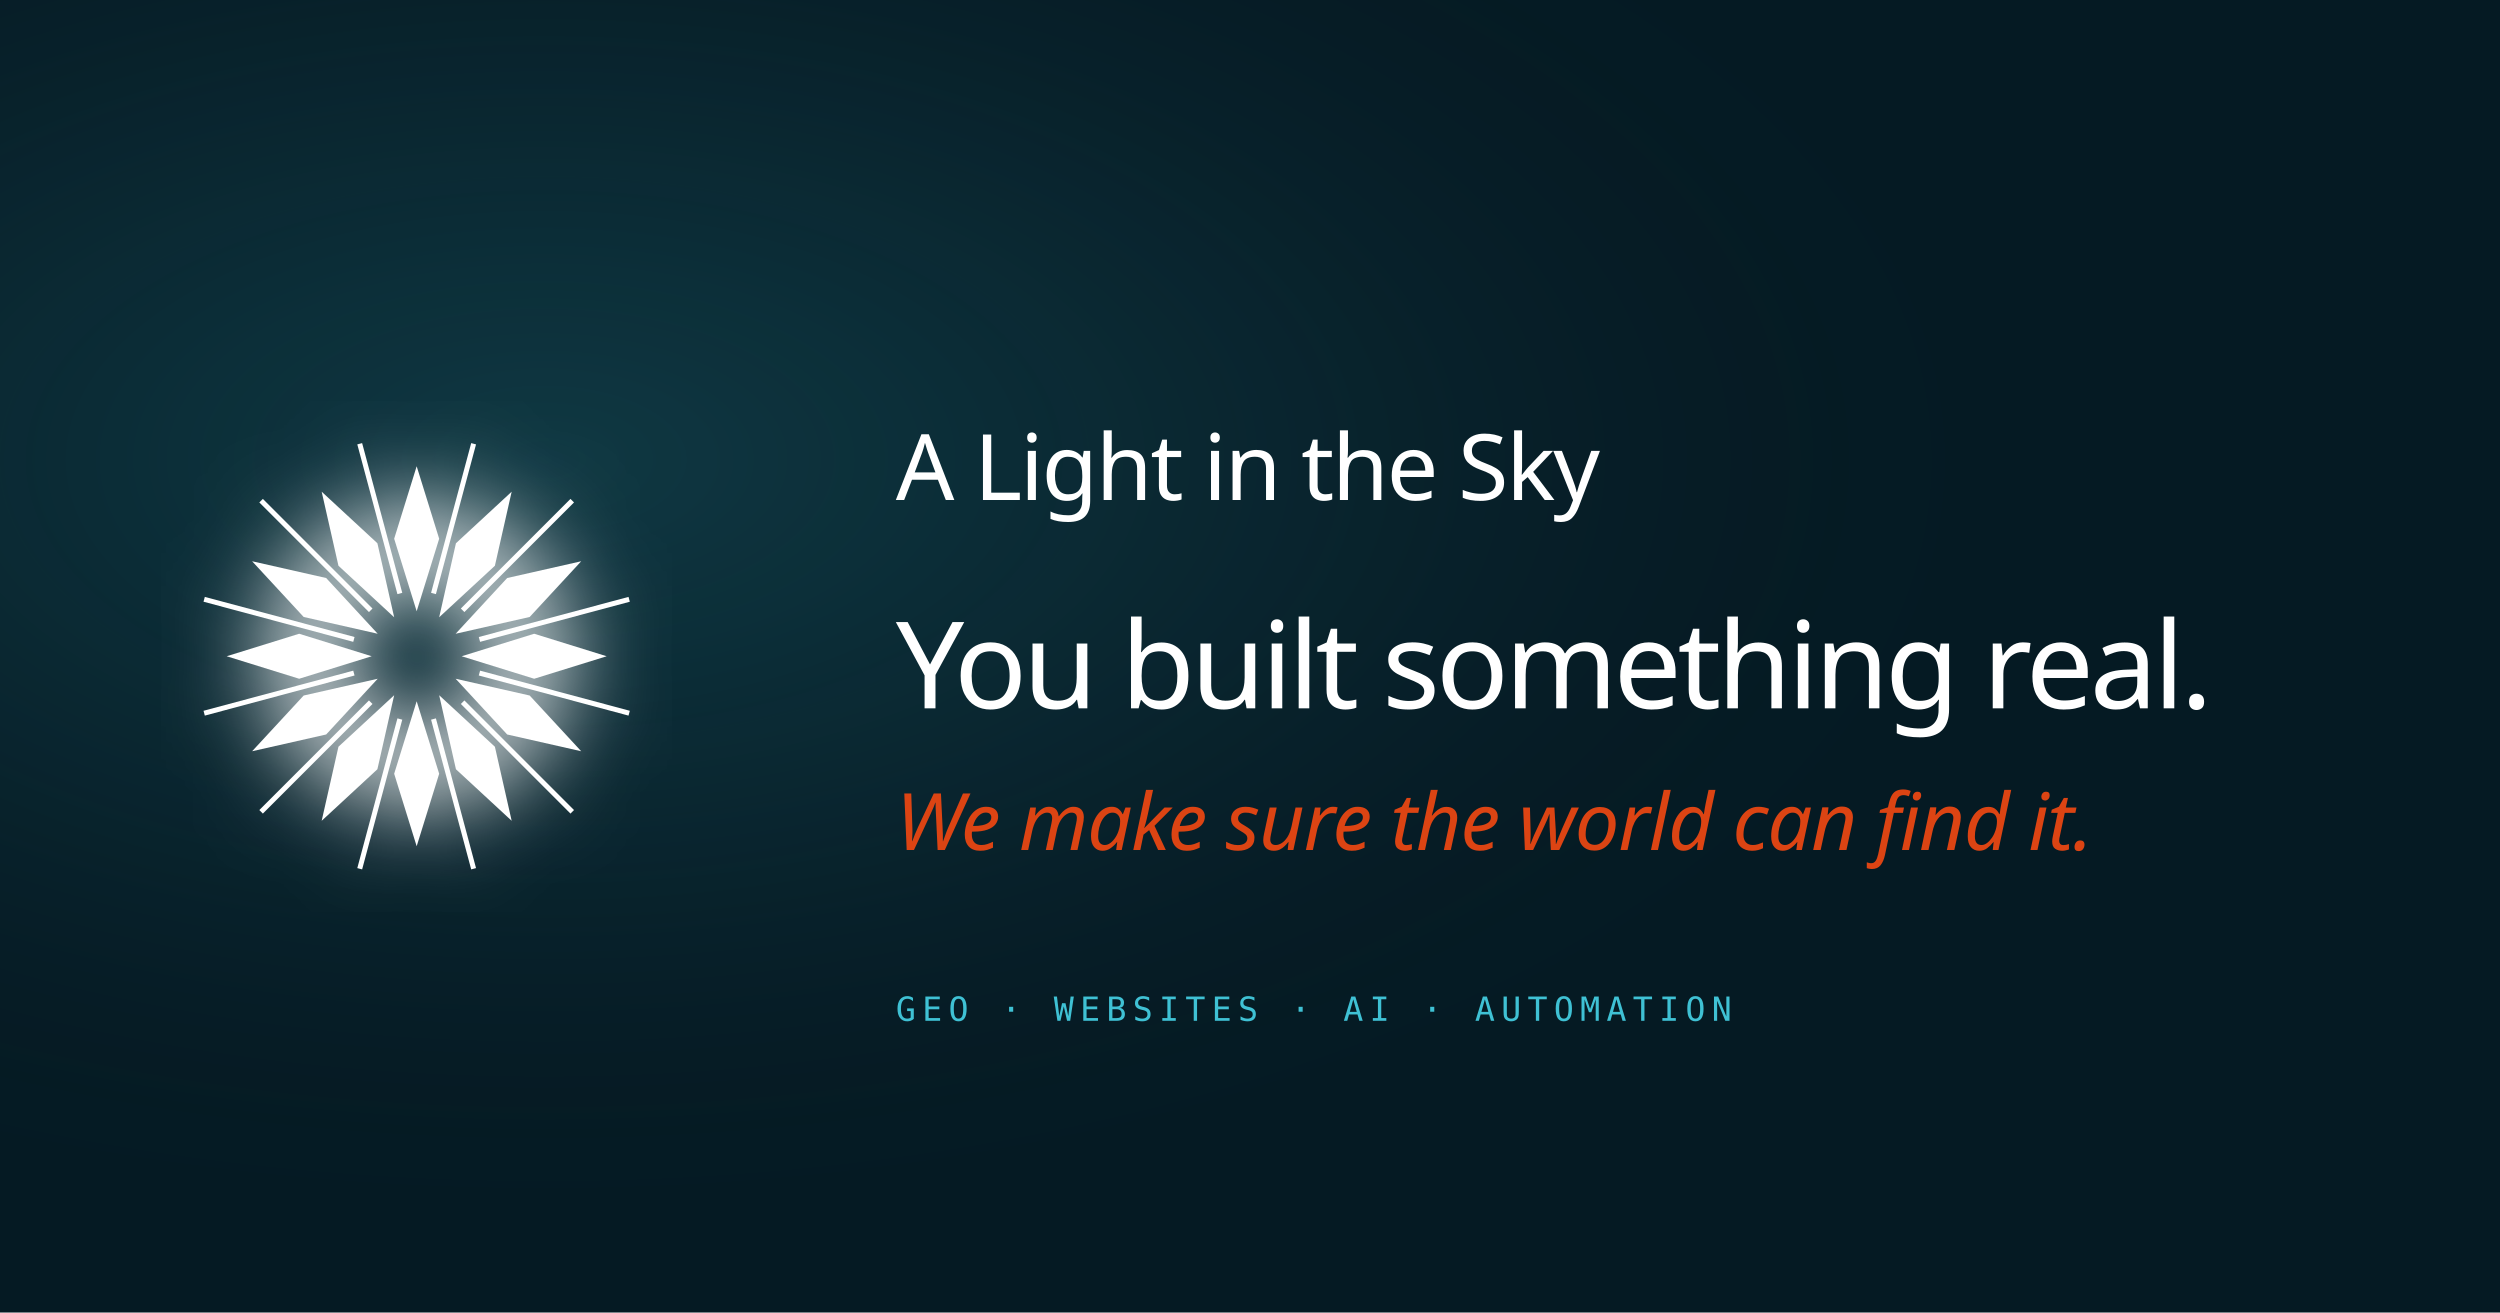
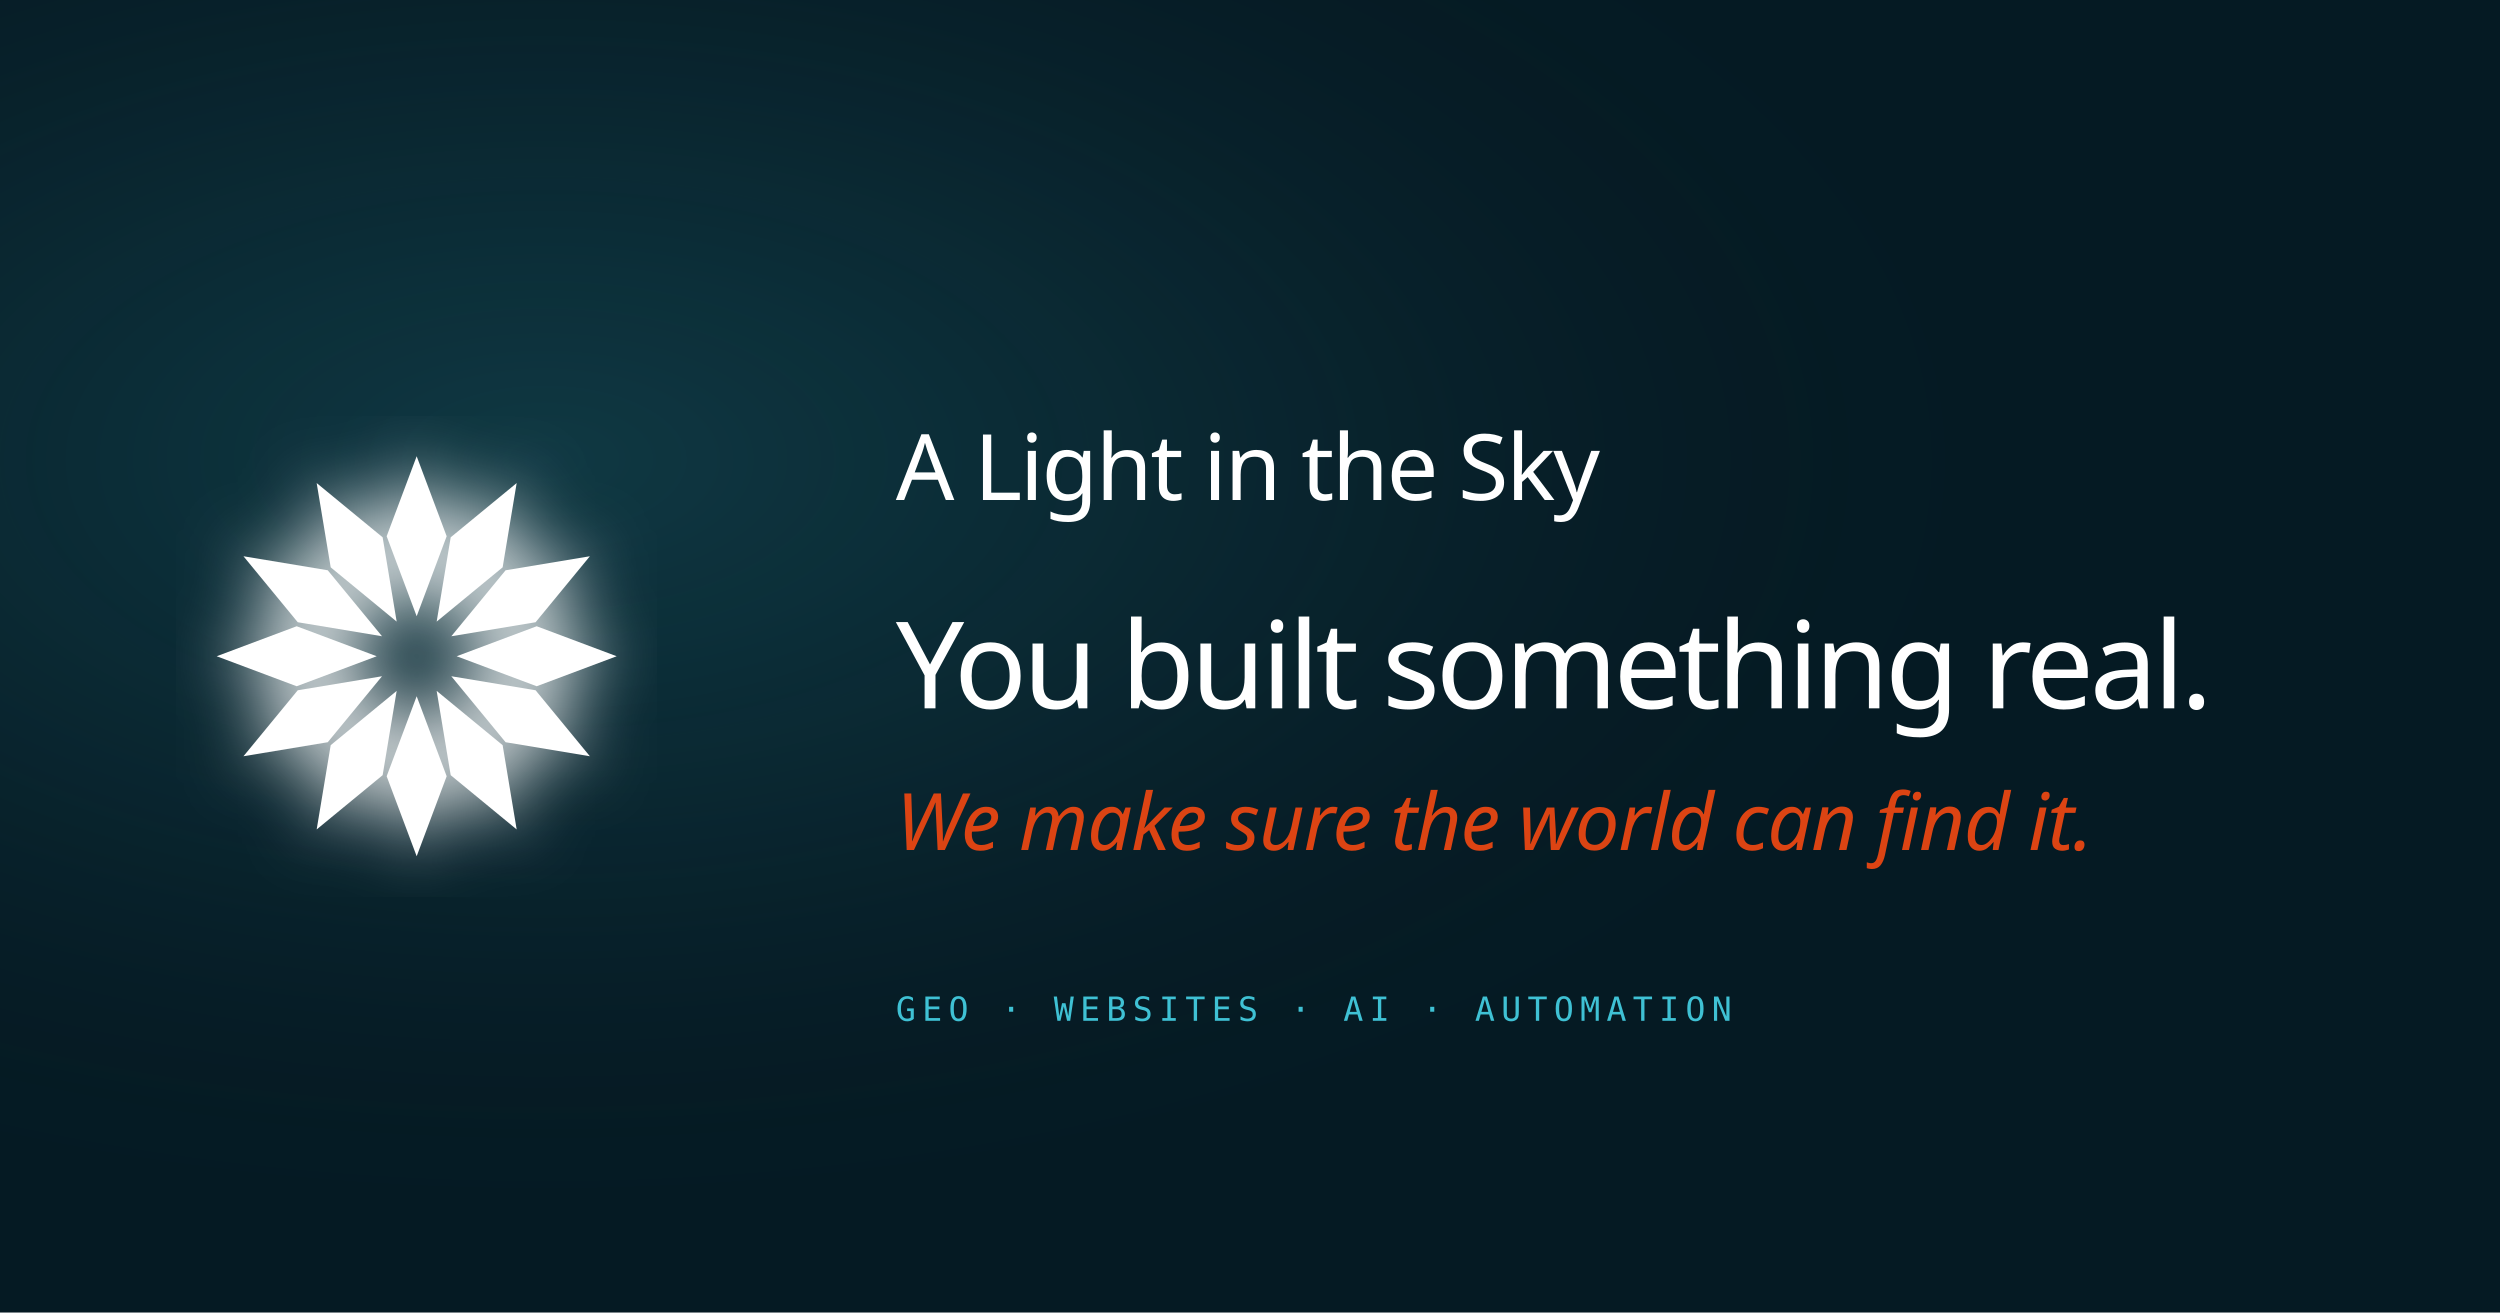
<svg xmlns="http://www.w3.org/2000/svg" width="1200" height="630" viewBox="0 0 1200 630">
  <defs>
    <radialGradient id="bg-glow" cx="22%" cy="35%" r="60%">
      <stop offset="0%" stop-color="rgba(63,193,212,0.18)" />
      <stop offset="60%" stop-color="rgba(63,193,212,0.04)" />
      <stop offset="100%" stop-color="rgba(5,26,35,0)" />
    </radialGradient>
    <filter id="star-glow">
      <feGaussianBlur stdDeviation="14" result="blur" />
      <feMerge>
        <feMergeNode in="blur" />
        <feMergeNode in="SourceGraphic" />
      </feMerge>
    </filter>
  </defs>
  <rect width="1200" height="630" fill="#051a23" />
  <rect width="1200" height="630" fill="url(#bg-glow)" />
  <g transform="translate(80, 195) scale(1.2)" filter="url(#star-glow)">
-     <path d="M100 24 L109 53 L100 82 L91 53 Z" fill="#FFFFFF" />
-     <path d="M138 34.18 L131.29 63.8 L109 84.41 L115.71 54.8 Z" fill="#FFFFFF" />
-     <path d="M165.82 62 L145.2 84.29 L115.59 91 L136.2 68.71 Z" fill="#FFFFFF" />
-     <path d="M176 100 L147 109 L118 100 L147 91 Z" fill="#FFFFFF" />
-     <path d="M165.82 138 L136.2 131.29 L115.59 109 L145.2 115.71 Z" fill="#FFFFFF" />
-     <path d="M138 165.82 L115.71 145.2 L109 115.59 L131.29 136.2 Z" fill="#FFFFFF" />
-     <path d="M100 176 L91 147 L100 118 L109 147 Z" fill="#FFFFFF" />
-     <path d="M62 165.82 L68.71 136.2 L91 115.59 L84.29 145.2 Z" fill="#FFFFFF" />
-     <path d="M34.18 138 L54.8 115.71 L84.41 109 L63.8 131.29 Z" fill="#FFFFFF" />
-     <path d="M24 100 L53 91 L82 100 L53 109 Z" fill="#FFFFFF" />
-     <path d="M34.18 62 L63.8 68.71 L84.41 91 L54.8 84.29 Z" fill="#FFFFFF" />
-     <path d="M62 34.18 L84.29 54.8 L91 84.41 L68.71 63.8 Z" fill="#FFFFFF" />
-     <line x1="106.73" y1="74.89" x2="122.78" y2="15" stroke="#FFFFFF" stroke-width="2" />
-     <line x1="118.38" y1="81.62" x2="162.23" y2="37.77" stroke="#FFFFFF" stroke-width="2" />
-     <line x1="125.11" y1="93.27" x2="185" y2="77.22" stroke="#FFFFFF" stroke-width="2" />
-     <line x1="125.11" y1="106.73" x2="185" y2="122.78" stroke="#FFFFFF" stroke-width="2" />
-     <line x1="118.38" y1="118.38" x2="162.23" y2="162.23" stroke="#FFFFFF" stroke-width="2" />
-     <line x1="106.73" y1="125.11" x2="122.78" y2="185" stroke="#FFFFFF" stroke-width="2" />
-     <line x1="93.27" y1="125.11" x2="77.22" y2="185" stroke="#FFFFFF" stroke-width="2" />
-     <line x1="81.62" y1="118.38" x2="37.77" y2="162.23" stroke="#FFFFFF" stroke-width="2" />
-     <line x1="74.89" y1="106.73" x2="15" y2="122.78" stroke="#FFFFFF" stroke-width="2" />
-     <line x1="74.89" y1="93.27" x2="15" y2="77.22" stroke="#FFFFFF" stroke-width="2" />
-     <line x1="81.62" y1="81.62" x2="37.77" y2="37.77" stroke="#FFFFFF" stroke-width="2" />
-     <line x1="93.27" y1="74.89" x2="77.22" y2="15" stroke="#FFFFFF" stroke-width="2" />
+     <path d="M100 20 L112 52 L100 84 L88 52 Z" fill="#FFFFFF" />
+     <path d="M140 30.72 L134.39 64.43 L108 86.14 L113.61 52.43 Z" fill="#FFFFFF" />
+     <path d="M169.28 60 L147.57 86.39 L113.86 92 L135.57 65.61 Z" fill="#FFFFFF" />
+     <path d="M180 100 L148 112 L116 100 L148 88 Z" fill="#FFFFFF" />
+     <path d="M169.28 140 L135.57 134.39 L113.86 108 L147.57 113.61 Z" fill="#FFFFFF" />
+     <path d="M140 169.28 L113.61 147.57 L108 113.86 L134.39 135.57 Z" fill="#FFFFFF" />
+     <path d="M100 180 L88 148 L100 116 L112 148 Z" fill="#FFFFFF" />
+     <path d="M60 169.28 L65.61 135.57 L92 113.86 L86.39 147.57 Z" fill="#FFFFFF" />
+     <path d="M30.72 140 L52.43 113.61 L86.14 108 L64.43 134.39 Z" fill="#FFFFFF" />
+     <path d="M20 100 L52 88 L84 100 L52 112 Z" fill="#FFFFFF" />
+     <path d="M30.72 60 L64.43 65.61 L86.14 92 L52.43 86.39 Z" fill="#FFFFFF" />
+     <path d="M60 30.72 L86.39 52.43 L92 86.14 L65.61 64.43 Z" fill="#FFFFFF" />
  </g>
  <text x="430" y="240" font-family="'Sora','Plus Jakarta Sans',system-ui,sans-serif" font-size="44" font-weight="500" letter-spacing="-1" fill="#FFFFFF">
    A Light in the Sky
  </text>
  <text x="430" y="340" font-family="'Sora','Plus Jakarta Sans',system-ui,sans-serif" font-size="58" font-weight="500" letter-spacing="-2" fill="#FFFFFF">
    You built something real.
  </text>
  <text x="430" y="408" font-family="'Sora','Plus Jakarta Sans',system-ui,sans-serif" font-size="38" font-weight="300" letter-spacing="-0.5" fill="#DC4413" font-style="italic">
    We make sure the world can find it.
  </text>
  <text x="430" y="490" font-family="'JetBrains Mono','DM Mono',monospace" font-size="16" font-weight="500" letter-spacing="3" fill="#3FC1D4">
    GEO · WEBSITES · AI · AUTOMATION
  </text>
</svg>
